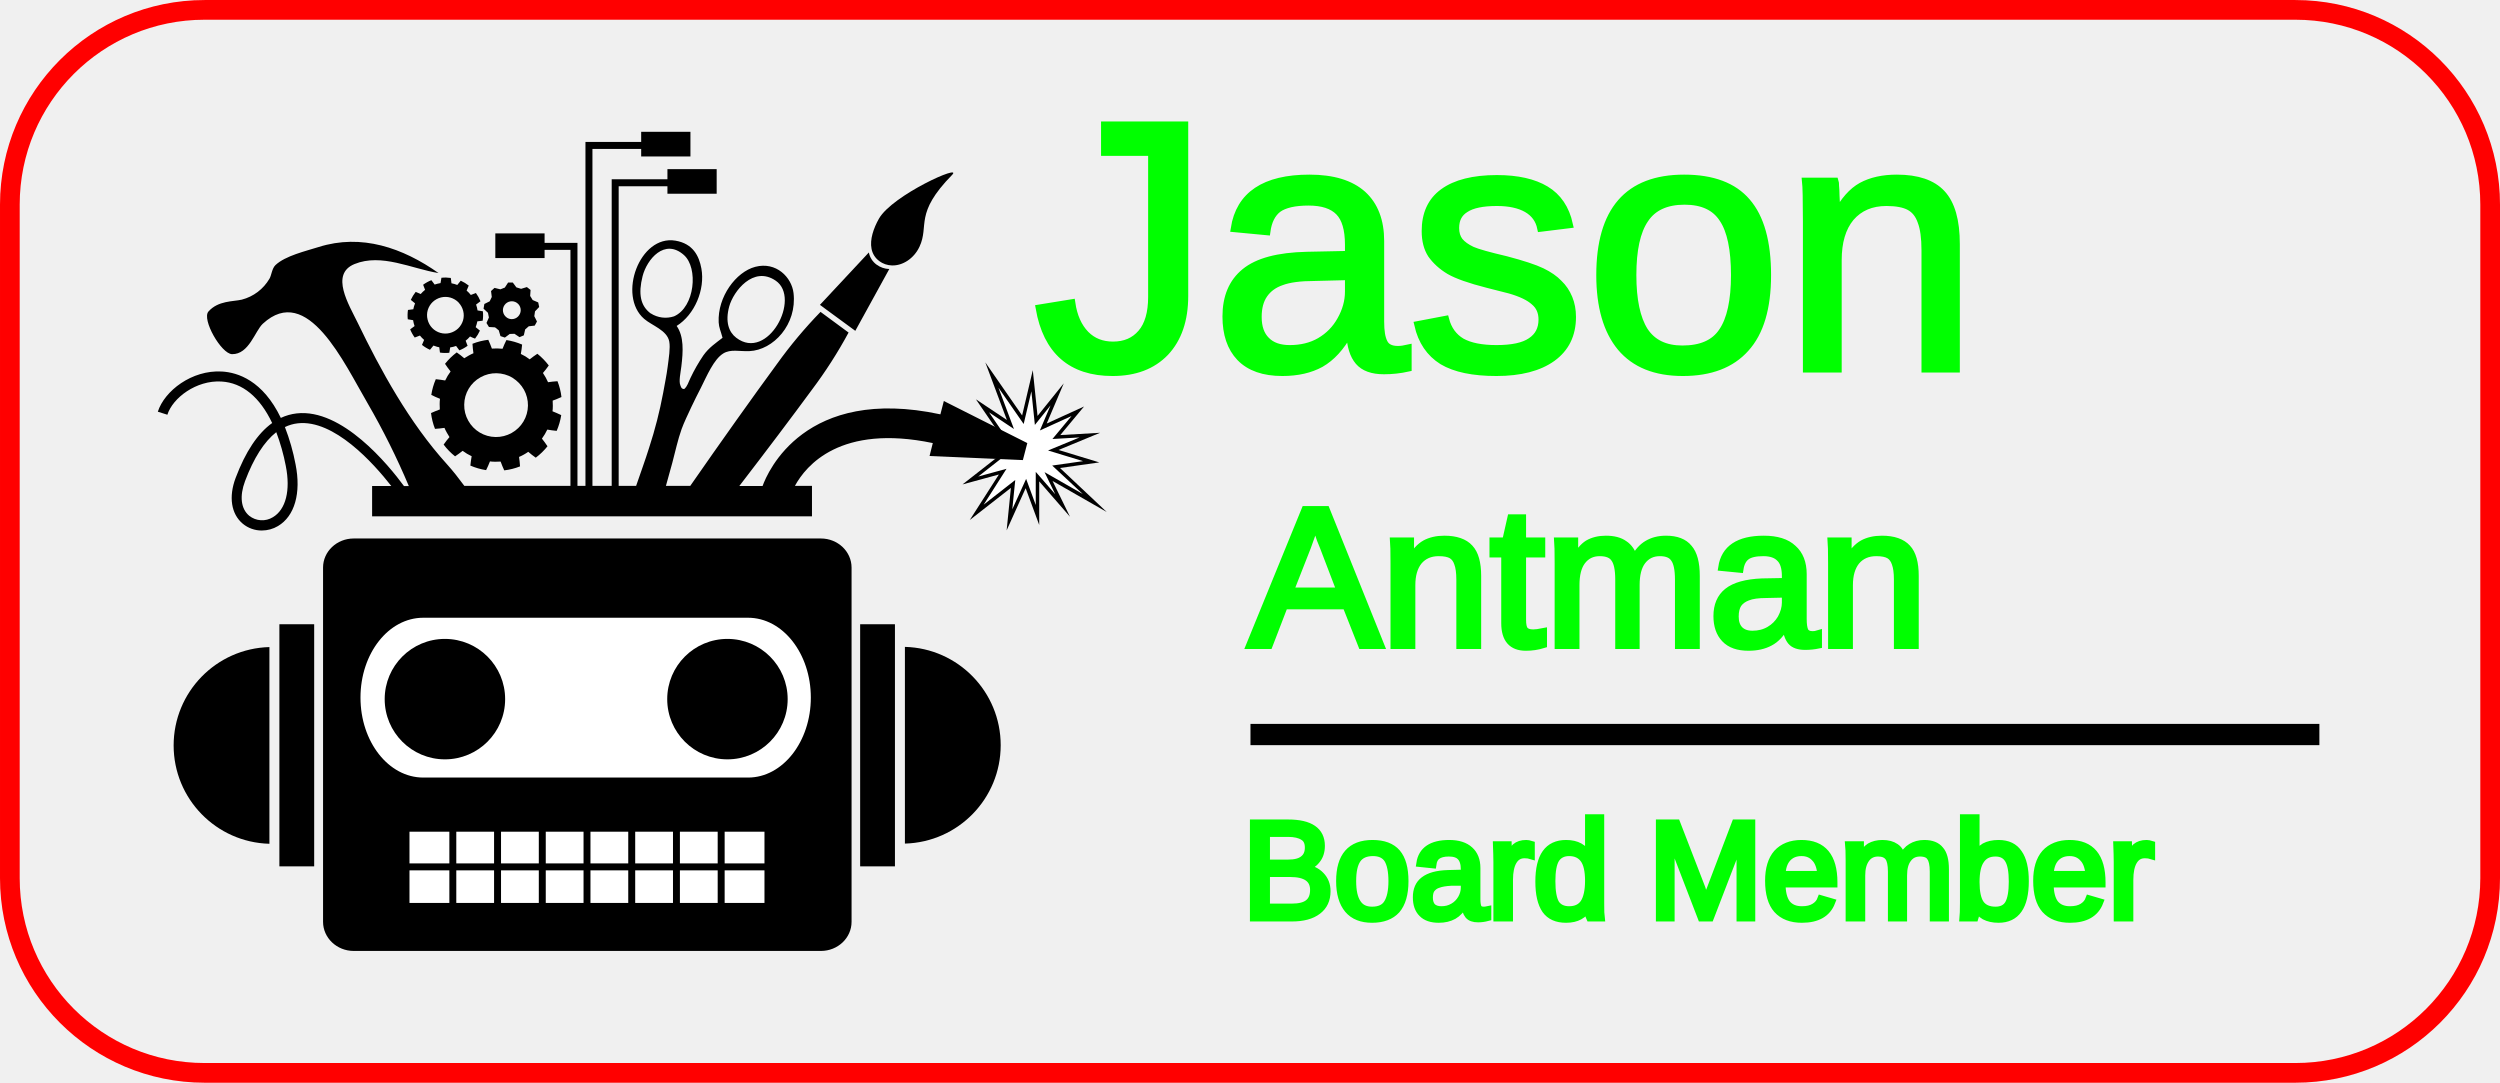
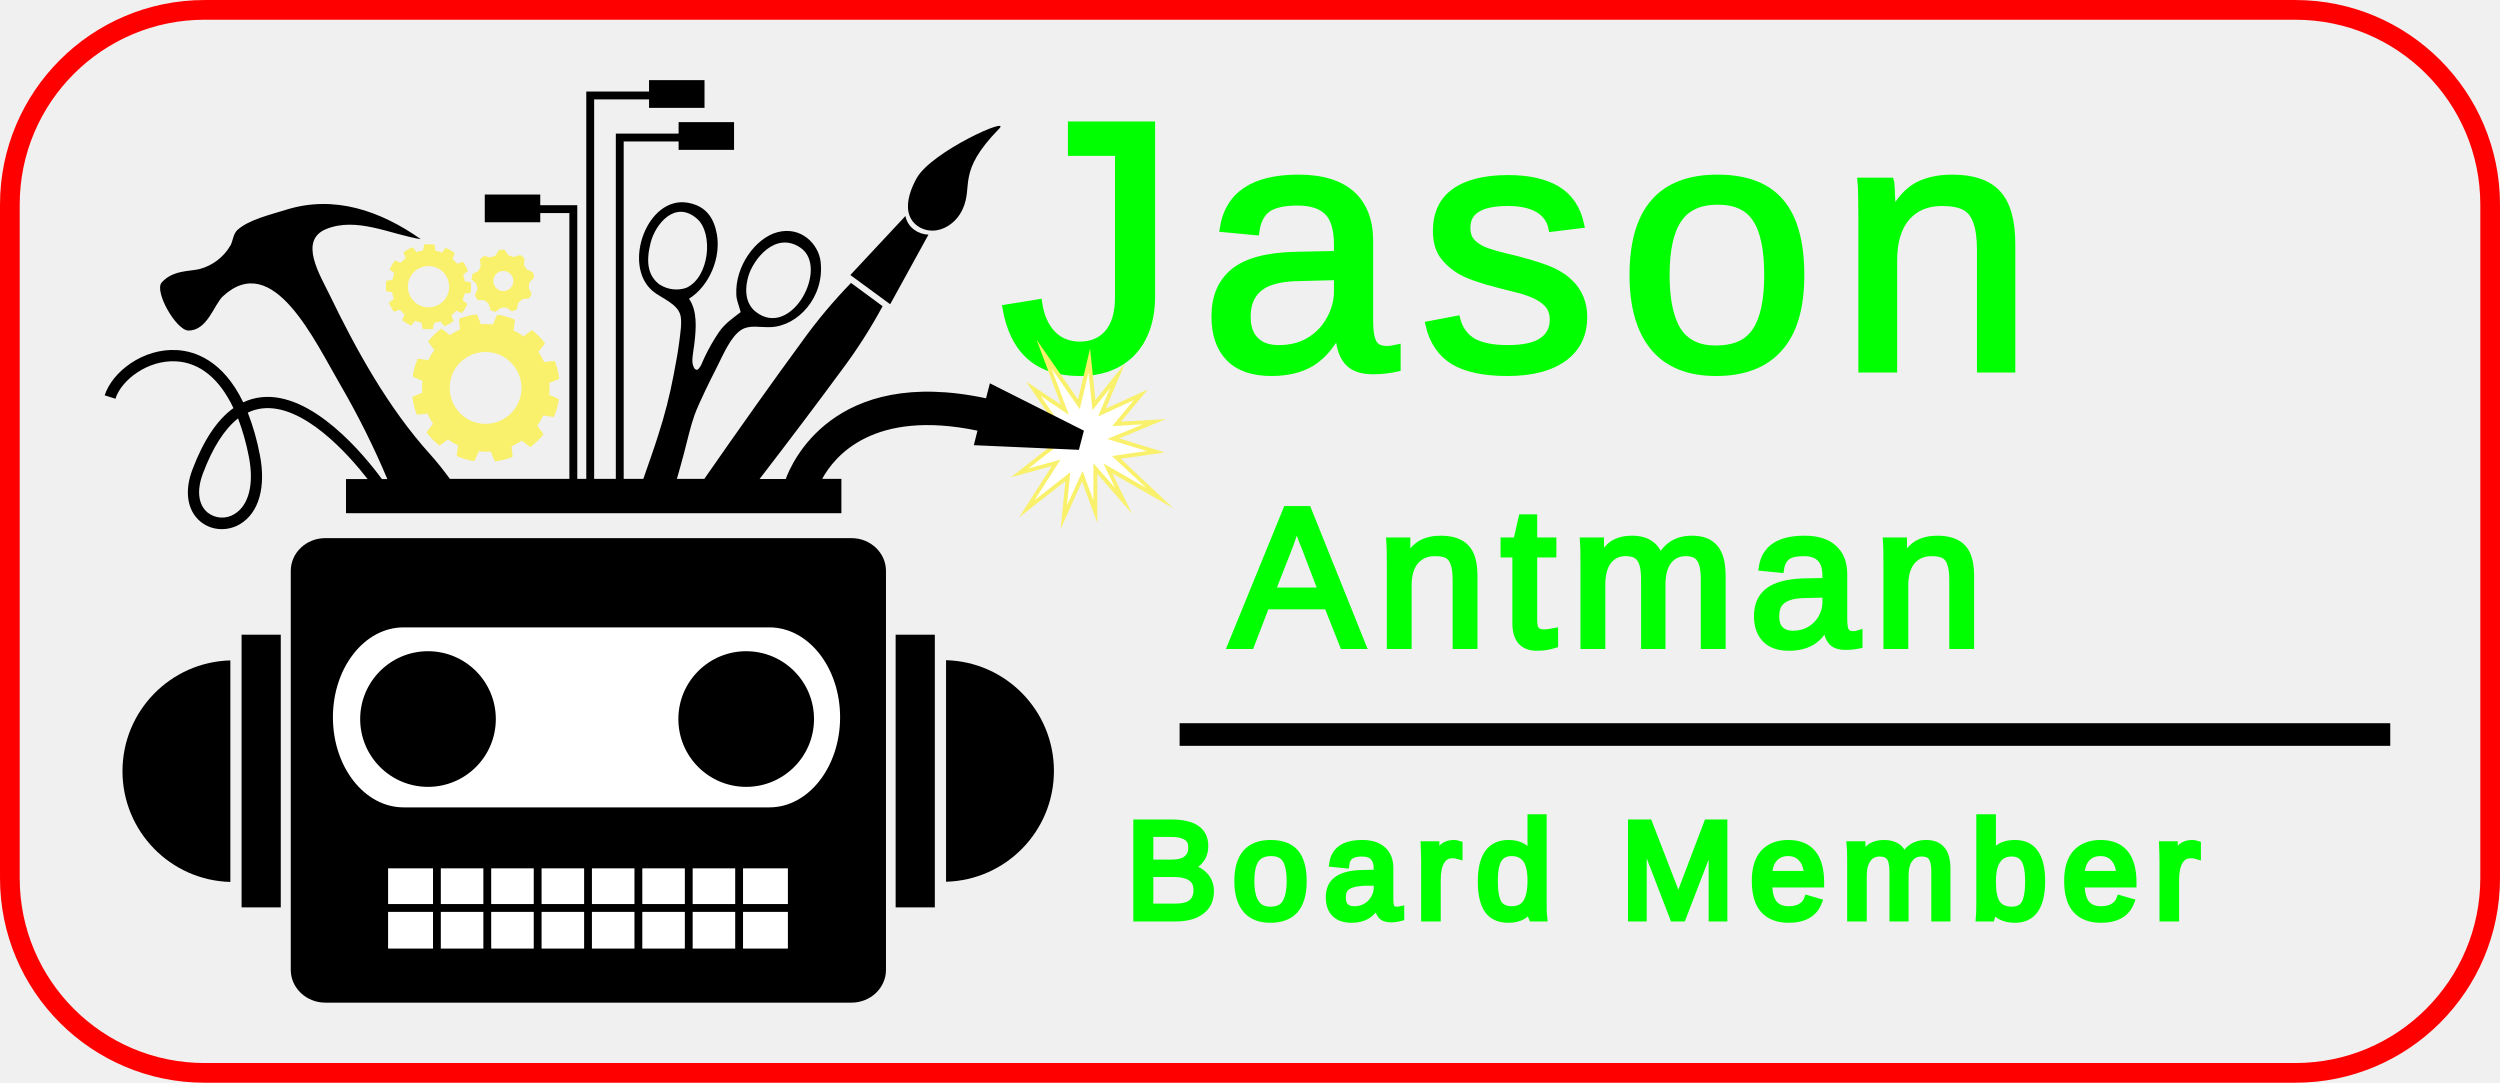
<svg xmlns="http://www.w3.org/2000/svg" width="3.528in" height="1.528in" viewBox="0 0 89.606 38.806" version="1.1" id="svg1" xml:space="preserve">
  <defs id="defs1">
    <style id="style1562">.cls-1{fill:#0087a9;}.cls-2{fill:#fff;}.cls-3,.cls-4{fill:#b8d659;}.cls-3{fill-rule:evenodd;}</style>
    <style id="style1562-3">.cls-1{fill:#000;}.cls-2{fill:#fff;}.cls-3,.cls-4{fill:#000;}.cls-3{fill-rule:evenodd;}</style>
+     <style id="style1562-6">.cls-1{fill:#000;}.cls-2{fill:#fff;}.cls-3,.cls-4{fill:#000;}.cls-3{fill-rule:evenodd;}</style>
  </defs>
  <g id="layer1" transform="translate(-24.87586,-24.51234)">
    <rect style="display:none;opacity:0.999;fill:none;fill-rule:evenodd;stroke:#0000ff;stroke-width:0.706;stroke-linecap:round;stroke-linejoin:round;stroke-dasharray:none;stroke-opacity:1" id="rect2" width="50.377" height="38.1" x="63.664" y="24.803" ry="0" />
    <rect style="opacity:0.999;fill:none;fill-rule:evenodd;stroke:#ff0000;stroke-width:0.706;stroke-linecap:round;stroke-linejoin:round;stroke-dasharray:none;stroke-opacity:1" id="rect1" width="88.9" height="38.1" x="25.229" y="24.865" ry="6.98" />
-     <text xml:space="preserve" style="font-size:10.583px;line-height:0;font-family:'Liberation Sans';-inkscape-font-specification:'Liberation Sans';text-align:center;text-decoration:none;text-decoration-line:none;text-decoration-color:#000000;letter-spacing:0px;word-spacing:0px;text-anchor:middle;fill:#00ff00;stroke:#00ff00;stroke-width:0.265px;stroke-linecap:butt;stroke-linejoin:miter;stroke-opacity:1;stop-color:#000000;fill-opacity:1" x="89.165" y="37.731" id="text1">
-       <tspan id="tspan1" style="font-size:12.7px;line-height:125%;text-align:center;text-anchor:middle;stroke-width:0.265px;fill:#00ff00;fill-opacity:1;stroke:#00ff00;stroke-opacity:1" x="89.165" y="37.731">Jason</tspan>
-       <tspan style="font-size:7.056px;line-height:100%;text-align:center;text-anchor:middle;stroke-width:0.265px;fill:#00ff00;fill-opacity:1;stroke:#00ff00;stroke-opacity:1" x="89.165" y="47.64" id="tspan2">Antman</tspan>
+     <text xml:space="preserve" style="font-size:10.583px;line-height:0;font-family:'Liberation Sans';-inkscape-font-specification:'Liberation Sans';text-align:center;text-decoration:none;text-decoration-line:none;text-decoration-color:#000000;letter-spacing:0px;word-spacing:0px;text-anchor:middle;fill:#00ff00;fill-opacity:1;stroke:#00ff00;stroke-width:0.265px;stroke-linecap:butt;stroke-linejoin:miter;stroke-opacity:1;stop-color:#000000" x="89.562" y="37.731" id="text1">
+       <tspan id="tspan1" style="font-size:12.7px;line-height:125%;text-align:center;letter-spacing:0.794px;text-anchor:middle;fill:#00ff00;fill-opacity:1;stroke:#00ff00;stroke-width:0.265px;stroke-opacity:1" x="89.562" y="37.731">Jason</tspan>
+       <tspan style="font-size:7.056px;line-height:100%;text-align:center;letter-spacing:0.529px;text-anchor:middle;fill:#00ff00;fill-opacity:1;stroke:#00ff00;stroke-width:0.265px;stroke-opacity:1" x="89.827" y="47.64" id="tspan2">Antman</tspan>
    </text>
-     <text xml:space="preserve" style="font-size:4.939px;line-height:0;font-family:'Liberation Sans';-inkscape-font-specification:'Liberation Sans';text-align:center;text-decoration:none;text-decoration-line:none;text-decoration-color:#000000;letter-spacing:0px;word-spacing:0px;text-anchor:middle;fill:#00ff00;stroke:#00ff00;stroke-width:0.265px;stroke-linecap:butt;stroke-linejoin:miter;stroke-opacity:1;stop-color:#000000;fill-opacity:1" x="89.165" y="57.406" id="text1-8">
-       <tspan style="font-size:4.939px;line-height:100%;text-align:center;text-anchor:middle;stroke-width:0.265px;fill:#00ff00;fill-opacity:1;stroke:#00ff00;stroke-opacity:1" x="89.165" y="57.406" id="tspan2-2">Board Member</tspan>
+     <text xml:space="preserve" style="font-size:4.939px;line-height:0;font-family:'Liberation Sans';-inkscape-font-specification:'Liberation Sans';text-align:center;text-decoration:none;text-decoration-line:none;text-decoration-color:#000000;letter-spacing:0.529px;word-spacing:0px;text-anchor:middle;fill:#00ff00;fill-opacity:1;stroke:#00ff00;stroke-width:0.265px;stroke-linecap:butt;stroke-linejoin:miter;stroke-opacity:1;stop-color:#000000" x="88.691" y="57.406" id="text1-8">
+       <tspan style="font-size:4.939px;line-height:100%;text-align:center;letter-spacing:0.529px;text-anchor:middle;fill:#00ff00;fill-opacity:1;stroke:#00ff00;stroke-width:0.265px;stroke-opacity:1" x="88.955" y="57.406" id="tspan2-2">Board Member</tspan>
    </text>
-     <path style="fill:none;fill-rule:evenodd;stroke:#000000;stroke-width:0.762;stroke-linecap:butt;stroke-linejoin:miter;stroke-opacity:1;stroke-dasharray:none" d="M 69.696,50.838 H 108.008" id="path3" />
-     <g id="g1" transform="matrix(0.0955515,0,0,0.0955515,30.53266,29.23506)">
+     <path style="fill:none;fill-rule:evenodd;stroke:#000000;stroke-width:0.811;stroke-linecap:butt;stroke-linejoin:miter;stroke-dasharray:none;stroke-opacity:1" d="M 67.156,50.838 H 110.548" id="path3" />
+     <g id="g1" transform="matrix(0.1076114,0,0,0.1076114,28.62766,27.38224)">
      <rect class="cls-1" x="45.6" y="184.72" width="13.05" height="90.82" id="rect1592" style="fill:#000000;fill-opacity:1" />
      <path class="cls-1" d="M 248.73,152.55 H 73.49 c -6.36,0 -11.51,4.89 -11.51,10.91 v 132.89 c 0,6 5.15,10.92 11.51,10.92 h 175.24 c 6.35,0 11.5,-4.89 11.5,-10.92 V 163.46 c 0,-6 -5.15,-10.91 -11.5,-10.91" id="path1594" style="fill:#000000;fill-opacity:1" />
      <path class="cls-2" d="m 244.95,212.23 c 0,16.54 -10.54,30 -23.54,30 H 99.56 c -13,0 -23.54,-13.42 -23.54,-30 0,-16.58 10.54,-29.95 23.54,-29.95 h 121.85 c 13,0 23.54,13.41 23.54,29.95" id="path1596" />
      <path class="cls-3" d="m 130.28,212.81 a 22.59,22.59 0 1 1 -22.58,-22.59 22.59,22.59 0 0 1 22.58,22.59" id="path1598" style="fill:#000000;fill-opacity:1" />
      <path class="cls-3" d="m 236.26,212.81 a 22.59,22.59 0 1 1 -22.58,-22.59 22.59,22.59 0 0 1 22.58,22.59" id="path1600" style="fill:#000000;fill-opacity:1" />
      <rect class="cls-2" x="128.74" y="277.04" width="14.17" height="12.22" id="rect1602" />
      <rect class="cls-2" x="111.96" y="262.54" width="14.17" height="11.89" id="rect1604" />
      <rect class="cls-2" x="111.96" y="277.04" width="14.17" height="12.22" id="rect1606" />
      <rect class="cls-2" x="128.74" y="262.54" width="14.17" height="11.89" id="rect1608" />
      <rect class="cls-2" x="179.07" y="262.54" width="14.17" height="11.89" id="rect1610" />
      <rect class="cls-2" x="212.62" y="262.54" width="14.94" height="11.89" id="rect1612" />
      <rect class="cls-2" x="162.29" y="262.54" width="14.17" height="11.89" id="rect1614" />
      <rect class="cls-2" x="145.52" y="262.54" width="14.17" height="11.89" id="rect1616" />
      <rect class="cls-2" x="179.07" y="277.04" width="14.17" height="12.22" id="rect1618" />
      <rect class="cls-2" x="94.4" y="277.04" width="14.96" height="12.22" id="rect1620" />
      <rect class="cls-2" x="212.62" y="277.04" width="14.94" height="12.22" id="rect1622" />
      <rect class="cls-2" x="94.4" y="262.54" width="14.96" height="11.89" id="rect1624" />
      <rect class="cls-2" x="145.52" y="277.04" width="14.17" height="12.22" id="rect1626" />
      <rect class="cls-2" x="195.84" y="262.54" width="14.17" height="11.89" id="rect1628" />
      <rect class="cls-2" x="162.29" y="277.04" width="14.17" height="12.22" id="rect1630" />
      <rect class="cls-2" x="195.84" y="277.04" width="14.17" height="12.22" id="rect1632" />
      <path class="cls-4" d="m 5.93,230.18 a 36.91,36.91 0 0 0 35.93,36.89 v -73.79 a 36.92,36.92 0 0 0 -35.93,36.9" id="path1634" style="fill:#000000;fill-opacity:1" />
      <rect class="cls-1" x="263.45" y="184.72" width="13.05" height="90.82" id="rect1636" style="fill:#000000;fill-opacity:1" />
      <path class="cls-4" d="M 316.17,230.1 A 36.9,36.9 0 0 0 280.24,193.21 V 267 a 36.92,36.92 0 0 0 35.93,-36.9" id="path1638" style="fill:#000000;fill-opacity:1" />
-       <path class="cls-4" d="m 111.49,121.73 a 24.09,24.09 0 0 1 -4.28,-4.4 c 0.67,-1 1.43,-1.92 2.19,-2.82 a 19.49,19.49 0 0 1 -1,-1.68 17.14,17.14 0 0 1 -0.88,-1.77 c -1.16,0.17 -2.35,0.29 -3.55,0.37 a 23.78,23.78 0 0 1 -1.49,-5.93 q 1.65,-0.75 3.3,-1.35 a 18.71,18.71 0 0 1 -0.06,-2 16.28,16.28 0 0 1 0.12,-2 c -1.1,-0.44 -2.21,-0.92 -3.26,-1.45 a 24.15,24.15 0 0 1 1.69,-5.9 c 1.19,0.12 2.34,0.27 3.52,0.48 l 0.93,-1.74 1.1,-1.64 c -0.76,-0.94 -1.43,-1.88 -2.09,-2.87 a 24,24 0 0 1 4.39,-4.28 c 1,0.67 1.92,1.42 2.83,2.19 a 17.91,17.91 0 0 1 1.67,-1 16.19,16.19 0 0 1 1.77,-0.88 c -0.17,-1.16 -0.29,-2.35 -0.36,-3.55 a 23.78,23.78 0 0 1 5.93,-1.49 c 0.5,1.09 0.95,2.2 1.35,3.3 a 18.44,18.44 0 0 1 2,-0.06 18.78,18.78 0 0 1 2,0.12 c 0.43,-1.1 0.92,-2.21 1.45,-3.26 a 24.2,24.2 0 0 1 5.89,1.69 c -0.11,1.19 -0.26,2.34 -0.48,3.52 l 1.74,0.93 1.58,1.09 c 0.94,-0.75 1.88,-1.43 2.88,-2.09 a 24.71,24.71 0 0 1 4.28,4.39 c -0.68,1 -1.43,1.92 -2.19,2.82 a 21.95,21.95 0 0 1 1.92,3.46 c 1.16,-0.18 2.34,-0.3 3.54,-0.37 a 23.78,23.78 0 0 1 1.49,5.93 q -1.64,0.75 -3.3,1.35 a 18.44,18.44 0 0 1 0.06,2 16.44,16.44 0 0 1 -0.12,2 c 1.1,0.43 2.22,0.92 3.27,1.44 a 24.62,24.62 0 0 1 -1.7,5.9 c -1.19,-0.11 -2.34,-0.26 -3.52,-0.48 l -0.93,1.74 -1.09,1.65 c 0.75,0.93 1.42,1.87 2.09,2.87 a 24.43,24.43 0 0 1 -4.4,4.28 c -1,-0.68 -1.92,-1.43 -2.82,-2.2 a 17.4,17.4 0 0 1 -1.68,1.05 17.06,17.06 0 0 1 -1.77,0.87 c 0.17,1.17 0.29,2.35 0.37,3.55 a 23.78,23.78 0 0 1 -5.93,1.49 q -0.75,-1.63 -1.35,-3.3 a 18.63,18.63 0 0 1 -2,0.06 16.28,16.28 0 0 1 -2,-0.12 c -0.43,1.1 -0.92,2.22 -1.45,3.27 a 24.62,24.62 0 0 1 -5.9,-1.7 c 0.12,-1.19 0.27,-2.34 0.48,-3.52 l -1.74,-0.92 -1.64,-1.1 c -0.94,0.75 -1.87,1.42 -2.87,2.09 m 21.58,-29.51 a 12.25,12.25 0 0 0 -6,-1.69 11.83,11.83 0 0 0 -6,1.52 11.85,11.85 0 0 0 -6.12,10.27 11.74,11.74 0 0 0 1.51,6 11.9,11.9 0 0 0 10.26,6.14 11.94,11.94 0 0 0 6,-1.51 11.9,11.9 0 0 0 6.14,-10.26 12,12 0 0 0 -1.51,-6 12.23,12.23 0 0 0 -4.3,-4.45" id="path1640" style="fill:#000000;fill-opacity:1" />
-       <path class="cls-4" d="M 96.38,77.19 A 14,14 0 0 1 94.66,74.1 c 0.52,-0.43 1.09,-0.84 1.65,-1.23 a 10.51,10.51 0 0 1 -0.33,-1.09 c -0.07,-0.37 -0.18,-0.74 -0.22,-1.12 -0.67,-0.08 -1.34,-0.19 -2,-0.33 a 13.75,13.75 0 0 1 0.07,-3.51 c 0.68,-0.11 1.36,-0.2 2,-0.25 a 10.56,10.56 0 0 1 0.27,-1.11 9.6,9.6 0 0 1 0.39,-1.11 C 95.95,63.94 95.4,63.5 94.9,63.05 a 14.06,14.06 0 0 1 1.83,-3 c 0.65,0.25 1.26,0.5 1.88,0.8 l 0.78,-0.83 0.86,-0.74 c -0.28,-0.63 -0.51,-1.26 -0.73,-1.91 a 13.91,13.91 0 0 1 3.09,-1.71 c 0.43,0.52 0.85,1.08 1.23,1.64 a 10.45,10.45 0 0 1 1.09,-0.32 10.59,10.59 0 0 1 1.12,-0.23 c 0.08,-0.67 0.19,-1.34 0.33,-2 a 13.83,13.83 0 0 1 3.52,0.07 c 0.11,0.68 0.19,1.36 0.25,2 a 8.76,8.76 0 0 1 1.1,0.26 8.6,8.6 0 0 1 1.08,0.37 19.75,19.75 0 0 1 1.3,-1.6 14.67,14.67 0 0 1 3,1.83 c -0.24,0.65 -0.5,1.26 -0.8,1.88 l 0.83,0.78 0.75,0.86 c 0.63,-0.28 1.25,-0.51 1.91,-0.73 a 14.32,14.32 0 0 1 1.71,3.09 c -0.52,0.43 -1.09,0.85 -1.65,1.24 a 8.07,8.07 0 0 1 0.33,1.09 10.37,10.37 0 0 1 0.22,1.11 c 0.67,0.08 1.34,0.19 2,0.33 a 13.39,13.39 0 0 1 -0.07,3.52 c -0.68,0.11 -1.36,0.19 -2,0.25 a 9.81,9.81 0 0 1 -0.27,1.1 10.52,10.52 0 0 1 -0.36,1.08 c 0.54,0.41 1.09,0.85 1.59,1.3 a 14,14 0 0 1 -1.83,3 18.29,18.29 0 0 1 -1.88,-0.8 l -0.78,0.83 -0.86,0.75 c 0.28,0.63 0.51,1.25 0.73,1.91 a 13.91,13.91 0 0 1 -3.09,1.71 c -0.43,-0.52 -0.85,-1.09 -1.23,-1.65 a 8.53,8.53 0 0 1 -1.09,0.33 10.55,10.55 0 0 1 -1.12,0.22 c -0.08,0.67 -0.19,1.35 -0.33,2 a 13.3,13.3 0 0 1 -3.51,-0.07 c -0.12,-0.68 -0.2,-1.36 -0.26,-2 -0.37,0 -0.73,-0.18 -1.1,-0.26 a 10.58,10.58 0 0 1 -1.08,-0.37 19.6,19.6 0 0 1 -1.3,1.59 13.84,13.84 0 0 1 -3,-1.83 c 0.24,-0.64 0.5,-1.26 0.8,-1.88 l -0.83,-0.78 -0.74,-0.85 c -0.64,0.27 -1.26,0.5 -1.91,0.72 m 16.43,-13.11 a 7.06,7.06 0 0 0 -3.05,-1.84 6.87,6.87 0 0 0 -3.57,-0.07 7,7 0 0 0 -3.13,1.72 6.93,6.93 0 0 0 -1.83,3 6.76,6.76 0 0 0 -0.07,3.57 6.83,6.83 0 0 0 4.77,5 6.82,6.82 0 0 0 3.56,0.06 7.09,7.09 0 0 0 3.13,-1.71 7,7 0 0 0 1.83,-3 6.76,6.76 0 0 0 0.07,-3.57 7,7 0 0 0 -1.71,-3.12" id="path1642" style="fill:#000000;fill-opacity:1" />
-       <polygon class="cls-2" points="342.49,145.56 343.85,132.08 330.23,142.72 339.95,127.46 327.83,130.77 339.52,121.62 324.58,118.35 337.46,117.98 326.88,111.18 339.41,113.13 332.37,102.79 342.83,109.77 335.88,91.23 347.51,108 350.97,93.38 352.52,108.28 360.38,98.47 355.19,110.72 368.15,104.81 360.12,114.48 372.67,113.76 358.94,119.44 373.15,123.78 359.99,125.65 374.44,139.26 357.11,129.33 362.4,140.18 352.98,129.35 353.03,143.74 348.67,131.95 " id="polygon1644" transform="translate(-23.03)" />
-       <path class="cls-4" d="m 318.4,149.5 1.6,-15.94 -15.43,12.06 10.92,-17.07 -13.64,3.72 13.16,-10.3 -18.82,-4.12 16.12,-0.47 -11.41,-7.33 14.11,2.19 -8.13,-11.89 11.61,7.74 -8.09,-21.59 13.81,19.9 4,-17 1.78,17.18 9.84,-12.23 -6.4,15.08 14,-6.39 -8.91,10.72 14.93,-0.86 -15.58,6.45 15.29,4.66 -14.74,2.1 17.52,16.5 -20.32,-11.63 6.55,13.42 -11.55,-13.27 v 16.35 l -5.09,-13.79 z m 3.23,-18.89 -1.11,11 5.19,-11.42 3.61,9.8 v -12.43 l 7.3,8.38 -4,-8.27 14.35,8.21 -11.48,-10.69 11.57,-1.65 -13.13,-4 11.82,-4.89 -10.17,0.58 7.16,-8.61 -11.87,5.41 4,-9.41 -5.88,7.33 -1.31,-12.6 -2.89,12.26 -9.46,-13.63 5.81,15.5 -9.34,-6.24 6,8.79 -10.96,-1.68 9.74,6.26 -9.63,0.28 11,2.42 -10.21,8 10.61,-2.9 -8.57,13.46 z" id="path1646" style="fill:#000000;fill-opacity:1" />
-       <path class="cls-4" d="m 141.49,67.35 1.56,-1.64 -0.36,-1.71 -2.08,-0.89 -0.94,-1.53 0.15,-2.25 -1.38,-1.09 -2.17,0.66 -1.78,-0.55 -1.34,-1.82 h -1.75 l -1.23,1.9 -1.67,0.66 -2.2,-0.54 -1.31,1.17 0.28,2.24 -0.78,1.62 -2,1 -0.31,1.77 1.65,1.54 0.36,1.76 -0.91,2.07 0.93,1.5 2.28,0.13 1.4,1.12 0.64,2.17 1.66,0.55 1.81,-1.36 1.79,-0.06 1.89,1.26 1.61,-0.68 0.5,-2.21 1.35,-1.19 2.24,-0.25 0.84,-1.54 -1,-2 z m -10.61,2.3 a 3.34,3.34 0 1 1 4.65,-0.84 3.33,3.33 0 0 1 -4.69,0.84 z" id="path1648" style="fill:#000000;fill-opacity:1" />
-       <path class="cls-4" d="m 294.84,100.98 -1.29,5 c -50.9,-10.88 -64.81,21.65 -66.7,26.88 h -8.72 c 10.17,-13.22 19.69,-25.85 27.26,-36.15 A 170.4,170.4 0 0 0 259.11,75.3 l -10.52,-7.75 a 171.41,171.41 0 0 0 -16.31,19.49 c -9.2,12.54 -20.8,28.85 -32.56,45.78 h -9.13 c 0.83,-2.89 1.64,-5.79 2.4,-8.67 1.12,-4.21 2.09,-8.74 3.48,-12.62 0.85,-2.38 2.42,-5.63 3.66,-8.3 1.16,-2.51 2.29,-4.63 3.59,-7.23 2.29,-4.58 4.84,-10.66 8.36,-12.84 2.8,-1.74 6.1,-0.73 9.81,-0.89 9,-0.38 17.94,-10 16.57,-21.79 -0.69,-5.88 -6.5,-11.9 -14.36,-9.83 -7.23,1.9 -14.17,11.26 -13.72,20.82 0.1,2 0.79,3.27 1.45,5.8 -2.43,1.9 -5.1,3.64 -7.18,6.59 a 62.42,62.42 0 0 0 -4.82,8.42 c -0.89,1.82 -1.13,3.12 -2.38,4.21 -1.14,0 -1.23,-0.94 -1.43,-1.38 -0.67,-1.48 0.07,-4.72 0.36,-7.09 0.69,-5.67 1,-11.25 -1.76,-15.2 6.79,-4.25 10.7,-13.66 9.28,-21.51 -0.86,-4.71 -3.11,-9.36 -9.74,-10.48 -13.41,-2.26 -21.82,20.62 -11.73,29.34 2.92,2.53 8.64,4.25 9.42,8.53 0.44,2.41 -0.18,6.08 -0.59,9.34 -0.41,3.26 -1.17,6.85 -1.71,9.93 a 163.06,163.06 0 0 1 -5.23,20.45 c -1.52,4.87 -3.3,9.67 -4.91,14.4 h -6.54 V 20.43 h 18.29 v 2.81 h 18.47 V 14 h -18.47 v 3.81 h -20.91 v 115 h -7.22 V 6.43 h 18.28 v 2.81 h 18.48 V 0 h -18.48 v 3.81 h -20.9 v 129 h -3 V 41.66 H 145.08 V 38.1 H 126.6 v 9.25 h 18.48 v -3.07 h 9.7 v 88.54 h -39.8 c -2.12,-2.88 -4.29,-5.65 -6.52,-8.12 -14.23,-15.71 -24.91,-35.34 -33.5,-53.09 -3.28,-6.77 -10.44,-18.2 -1.19,-22 10.16,-4.15 21.44,1.76 31.54,3.38 -13.4,-9.45 -28.9,-14.87 -45,-9.77 -4.79,1.52 -12.48,3.28 -16.17,6.77 -1.37,1.3 -1.49,3.86 -2.26,5.11 a 16.91,16.91 0 0 1 -10.39,7.86 c -3.28,0.77 -8.84,0.32 -12.5,4.45 -2.59,2.92 4.8,15.9 8.87,16 6.36,0.08 8.58,-8.69 11.53,-11.42 16.77,-15.46 30.48,14.79 39.33,29.89 a 274.32,274.32 0 0 1 15.43,31 h -1.82 c -5.88,-8 -23.22,-29.17 -40.25,-27.25 a 19,19 0 0 0 -5.94,1.69 C 39.38,93.26 29.95,90.26 24.05,89.92 12.74,89.26 2.5,97.2 0,104.99 l 3.58,1.14 c 2,-6.32 10.83,-13 20.25,-12.46 7.94,0.45 14.46,5.86 19.06,15.57 -5.42,3.88 -10,10.76 -13.7,20.58 -2.68,7.11 -1.68,13.53 2.65,17.17 a 11.09,11.09 0 0 0 7.17,2.57 11.89,11.89 0 0 0 6.06,-1.67 c 6.28,-3.72 8.74,-12.37 6.6,-23.14 a 79.67,79.67 0 0 0 -4,-14 15,15 0 0 1 4.82,-1.4 c 13.59,-1.54 28.38,14.93 35.09,23.52 h -7.2 v 11.38 h 165 v -11.43 h -6.4 c 4.14,-7.63 17.08,-23.29 51.72,-16.06 l -1.21,4.84 35,1.54 1.66,-6.38 z M 214.34,65.5 c 1.57,-5.7 9.06,-15.38 17.43,-9.66 9.65,6.58 -3,30.48 -14.82,21.4 -2.78,-2.13 -4.18,-6 -2.61,-11.74 m -29.43,2.66 c -3.91,-2.88 -4.74,-7.39 -3.07,-14 1.61,-6.32 8.25,-14.35 15.5,-7.94 5.46,4.82 4.13,19.56 -3.7,23 a 10.21,10.21 0 0 1 -8.73,-1.1 m -136.9,57.26 c 1.82,9.14 0,16.31 -4.83,19.18 a 7.73,7.73 0 0 1 -8.91,-0.54 c -3.11,-2.61 -3.67,-7.34 -1.55,-13 q 4.9,-13 11.71,-18.35 a 77.24,77.24 0 0 1 3.58,12.69" id="path1650" style="fill:#000000;fill-opacity:1" />
+       <path class="cls-4" d="m 111.49,121.73 a 24.09,24.09 0 0 1 -4.28,-4.4 c 0.67,-1 1.43,-1.92 2.19,-2.82 a 19.49,19.49 0 0 1 -1,-1.68 17.14,17.14 0 0 1 -0.88,-1.77 c -1.16,0.17 -2.35,0.29 -3.55,0.37 a 23.78,23.78 0 0 1 -1.49,-5.93 q 1.65,-0.75 3.3,-1.35 a 18.71,18.71 0 0 1 -0.06,-2 16.28,16.28 0 0 1 0.12,-2 c -1.1,-0.44 -2.21,-0.92 -3.26,-1.45 a 24.15,24.15 0 0 1 1.69,-5.9 c 1.19,0.12 2.34,0.27 3.52,0.48 l 0.93,-1.74 1.1,-1.64 c -0.76,-0.94 -1.43,-1.88 -2.09,-2.87 a 24,24 0 0 1 4.39,-4.28 c 1,0.67 1.92,1.42 2.83,2.19 a 17.91,17.91 0 0 1 1.67,-1 16.19,16.19 0 0 1 1.77,-0.88 c -0.17,-1.16 -0.29,-2.35 -0.36,-3.55 a 23.78,23.78 0 0 1 5.93,-1.49 c 0.5,1.09 0.95,2.2 1.35,3.3 a 18.44,18.44 0 0 1 2,-0.06 18.78,18.78 0 0 1 2,0.12 c 0.43,-1.1 0.92,-2.21 1.45,-3.26 a 24.2,24.2 0 0 1 5.89,1.69 c -0.11,1.19 -0.26,2.34 -0.48,3.52 l 1.74,0.93 1.58,1.09 c 0.94,-0.75 1.88,-1.43 2.88,-2.09 a 24.71,24.71 0 0 1 4.28,4.39 c -0.68,1 -1.43,1.92 -2.19,2.82 a 21.95,21.95 0 0 1 1.92,3.46 c 1.16,-0.18 2.34,-0.3 3.54,-0.37 a 23.78,23.78 0 0 1 1.49,5.93 q -1.64,0.75 -3.3,1.35 a 18.44,18.44 0 0 1 0.06,2 16.44,16.44 0 0 1 -0.12,2 c 1.1,0.43 2.22,0.92 3.27,1.44 a 24.62,24.62 0 0 1 -1.7,5.9 c -1.19,-0.11 -2.34,-0.26 -3.52,-0.48 l -0.93,1.74 -1.09,1.65 c 0.75,0.93 1.42,1.87 2.09,2.87 a 24.43,24.43 0 0 1 -4.4,4.28 c -1,-0.68 -1.92,-1.43 -2.82,-2.2 a 17.4,17.4 0 0 1 -1.68,1.05 17.06,17.06 0 0 1 -1.77,0.87 c 0.17,1.17 0.29,2.35 0.37,3.55 a 23.78,23.78 0 0 1 -5.93,1.49 q -0.75,-1.63 -1.35,-3.3 a 18.63,18.63 0 0 1 -2,0.06 16.28,16.28 0 0 1 -2,-0.12 c -0.43,1.1 -0.92,2.22 -1.45,3.27 a 24.62,24.62 0 0 1 -5.9,-1.7 c 0.12,-1.19 0.27,-2.34 0.48,-3.52 l -1.74,-0.92 -1.64,-1.1 c -0.94,0.75 -1.87,1.42 -2.87,2.09 m 21.58,-29.51 a 12.25,12.25 0 0 0 -6,-1.69 11.83,11.83 0 0 0 -6,1.52 11.85,11.85 0 0 0 -6.12,10.27 11.74,11.74 0 0 0 1.51,6 11.9,11.9 0 0 0 10.26,6.14 11.94,11.94 0 0 0 6,-1.51 11.9,11.9 0 0 0 6.14,-10.26 12,12 0 0 0 -1.51,-6 12.23,12.23 0 0 0 -4.3,-4.45" id="path1640" style="fill:#f9f06b;fill-opacity:1" />
+       <path class="cls-4" d="M 96.38,77.19 A 14,14 0 0 1 94.66,74.1 c 0.52,-0.43 1.09,-0.84 1.65,-1.23 a 10.51,10.51 0 0 1 -0.33,-1.09 c -0.07,-0.37 -0.18,-0.74 -0.22,-1.12 -0.67,-0.08 -1.34,-0.19 -2,-0.33 a 13.75,13.75 0 0 1 0.07,-3.51 c 0.68,-0.11 1.36,-0.2 2,-0.25 a 10.56,10.56 0 0 1 0.27,-1.11 9.6,9.6 0 0 1 0.39,-1.11 C 95.95,63.94 95.4,63.5 94.9,63.05 a 14.06,14.06 0 0 1 1.83,-3 c 0.65,0.25 1.26,0.5 1.88,0.8 l 0.78,-0.83 0.86,-0.74 c -0.28,-0.63 -0.51,-1.26 -0.73,-1.91 a 13.91,13.91 0 0 1 3.09,-1.71 c 0.43,0.52 0.85,1.08 1.23,1.64 a 10.45,10.45 0 0 1 1.09,-0.32 10.59,10.59 0 0 1 1.12,-0.23 c 0.08,-0.67 0.19,-1.34 0.33,-2 a 13.83,13.83 0 0 1 3.52,0.07 c 0.11,0.68 0.19,1.36 0.25,2 a 8.76,8.76 0 0 1 1.1,0.26 8.6,8.6 0 0 1 1.08,0.37 19.75,19.75 0 0 1 1.3,-1.6 14.67,14.67 0 0 1 3,1.83 c -0.24,0.65 -0.5,1.26 -0.8,1.88 l 0.83,0.78 0.75,0.86 c 0.63,-0.28 1.25,-0.51 1.91,-0.73 a 14.32,14.32 0 0 1 1.71,3.09 c -0.52,0.43 -1.09,0.85 -1.65,1.24 a 8.07,8.07 0 0 1 0.33,1.09 10.37,10.37 0 0 1 0.22,1.11 c 0.67,0.08 1.34,0.19 2,0.33 a 13.39,13.39 0 0 1 -0.07,3.52 c -0.68,0.11 -1.36,0.19 -2,0.25 a 9.81,9.81 0 0 1 -0.27,1.1 10.52,10.52 0 0 1 -0.36,1.08 c 0.54,0.41 1.09,0.85 1.59,1.3 a 14,14 0 0 1 -1.83,3 18.29,18.29 0 0 1 -1.88,-0.8 l -0.78,0.83 -0.86,0.75 c 0.28,0.63 0.51,1.25 0.73,1.91 a 13.91,13.91 0 0 1 -3.09,1.71 c -0.43,-0.52 -0.85,-1.09 -1.23,-1.65 a 8.53,8.53 0 0 1 -1.09,0.33 10.55,10.55 0 0 1 -1.12,0.22 c -0.08,0.67 -0.19,1.35 -0.33,2 a 13.3,13.3 0 0 1 -3.51,-0.07 c -0.12,-0.68 -0.2,-1.36 -0.26,-2 -0.37,0 -0.73,-0.18 -1.1,-0.26 a 10.58,10.58 0 0 1 -1.08,-0.37 19.6,19.6 0 0 1 -1.3,1.59 13.84,13.84 0 0 1 -3,-1.83 c 0.24,-0.64 0.5,-1.26 0.8,-1.88 l -0.83,-0.78 -0.74,-0.85 c -0.64,0.27 -1.26,0.5 -1.91,0.72 m 16.43,-13.11 a 7.06,7.06 0 0 0 -3.05,-1.84 6.87,6.87 0 0 0 -3.57,-0.07 7,7 0 0 0 -3.13,1.72 6.93,6.93 0 0 0 -1.83,3 6.76,6.76 0 0 0 -0.07,3.57 6.83,6.83 0 0 0 4.77,5 6.82,6.82 0 0 0 3.56,0.06 7.09,7.09 0 0 0 3.13,-1.71 7,7 0 0 0 1.83,-3 6.76,6.76 0 0 0 0.07,-3.57 7,7 0 0 0 -1.71,-3.12" id="path1642" style="fill:#f9f06b;fill-opacity:1" />
+       <polygon class="cls-2" points="353.03,143.74 348.67,131.95 342.49,145.56 343.85,132.08 330.23,142.72 339.95,127.46 327.83,130.77 339.52,121.62 324.58,118.35 337.46,117.98 326.88,111.18 339.41,113.13 332.37,102.79 342.83,109.77 335.88,91.23 347.51,108 350.97,93.38 352.52,108.28 360.38,98.47 355.19,110.72 368.15,104.81 360.12,114.48 372.67,113.76 358.94,119.44 373.15,123.78 359.99,125.65 374.44,139.26 357.11,129.33 362.4,140.18 352.98,129.35 " id="polygon1644" transform="translate(-23.03)" />
+       <path class="cls-4" d="m 318.4,149.5 1.6,-15.94 -15.43,12.06 10.92,-17.07 -13.64,3.72 13.16,-10.3 -18.82,-4.12 16.12,-0.47 -11.41,-7.33 14.11,2.19 -8.13,-11.89 11.61,7.74 -8.09,-21.59 13.81,19.9 4,-17 1.78,17.18 9.84,-12.23 -6.4,15.08 14,-6.39 -8.91,10.72 14.93,-0.86 -15.58,6.45 15.29,4.66 -14.74,2.1 17.52,16.5 -20.32,-11.63 6.55,13.42 -11.55,-13.27 v 16.35 l -5.09,-13.79 z m 3.23,-18.89 -1.11,11 5.19,-11.42 3.61,9.8 v -12.43 l 7.3,8.38 -4,-8.27 14.35,8.21 -11.48,-10.69 11.57,-1.65 -13.13,-4 11.82,-4.89 -10.17,0.58 7.16,-8.61 -11.87,5.41 4,-9.41 -5.88,7.33 -1.31,-12.6 -2.89,12.26 -9.46,-13.63 5.81,15.5 -9.34,-6.24 6,8.79 -10.96,-1.68 9.74,6.26 -9.63,0.28 11,2.42 -10.21,8 10.61,-2.9 -8.57,13.46 z" id="path1646" style="display:inline;fill:#f9f06b;fill-opacity:1" />
+       <path class="cls-4" d="m 141.49,67.35 1.56,-1.64 -0.36,-1.71 -2.08,-0.89 -0.94,-1.53 0.15,-2.25 -1.38,-1.09 -2.17,0.66 -1.78,-0.55 -1.34,-1.82 h -1.75 l -1.23,1.9 -1.67,0.66 -2.2,-0.54 -1.31,1.17 0.28,2.24 -0.78,1.62 -2,1 -0.31,1.77 1.65,1.54 0.36,1.76 -0.91,2.07 0.93,1.5 2.28,0.13 1.4,1.12 0.64,2.17 1.66,0.55 1.81,-1.36 1.79,-0.06 1.89,1.26 1.61,-0.68 0.5,-2.21 1.35,-1.19 2.24,-0.25 0.84,-1.54 -1,-2 z m -10.61,2.3 a 3.34,3.34 0 1 1 4.65,-0.84 3.33,3.33 0 0 1 -4.69,0.84 z" id="path1648" style="fill:#f9f06b;fill-opacity:1" />
+       <path class="cls-4" d="m 294.84,100.98 -1.29,5 c -50.9,-10.88 -64.81,21.65 -66.7,26.88 h -8.72 c 10.17,-13.22 19.69,-25.85 27.26,-36.15 A 170.4,170.4 0 0 0 259.11,75.3 l -10.52,-7.75 a 171.41,171.41 0 0 0 -16.31,19.49 c -9.2,12.54 -20.8,28.85 -32.56,45.78 h -9.13 c 0.83,-2.89 1.64,-5.79 2.4,-8.67 1.12,-4.21 2.09,-8.74 3.48,-12.62 0.85,-2.38 2.42,-5.63 3.66,-8.3 1.16,-2.51 2.29,-4.63 3.59,-7.23 2.29,-4.58 4.84,-10.66 8.36,-12.84 2.8,-1.74 6.1,-0.73 9.81,-0.89 9,-0.38 17.94,-10 16.57,-21.79 -0.69,-5.88 -6.5,-11.9 -14.36,-9.83 -7.23,1.9 -14.17,11.26 -13.72,20.82 0.1,2 0.79,3.27 1.45,5.8 -2.43,1.9 -5.1,3.64 -7.18,6.59 a 62.42,62.42 0 0 0 -4.82,8.42 c -0.89,1.82 -1.13,3.12 -2.38,4.21 -1.14,0 -1.23,-0.94 -1.43,-1.38 -0.67,-1.48 0.07,-4.72 0.36,-7.09 0.69,-5.67 1,-11.25 -1.76,-15.2 6.79,-4.25 10.7,-13.66 9.28,-21.51 -0.86,-4.71 -3.11,-9.36 -9.74,-10.48 -13.41,-2.26 -21.82,20.62 -11.73,29.34 2.92,2.53 8.64,4.25 9.42,8.53 0.44,2.41 -0.18,6.08 -0.59,9.34 -0.41,3.26 -1.17,6.85 -1.71,9.93 a 163.06,163.06 0 0 1 -5.23,20.45 c -1.52,4.87 -3.3,9.67 -4.91,14.4 h -6.54 V 20.43 h 18.29 v 2.81 h 18.47 V 14 h -18.47 v 3.81 h -20.91 v 115 h -7.22 V 6.43 h 18.28 v 2.81 h 18.48 V 0 h -18.48 v 3.81 h -20.9 v 129 h -3 V 41.66 H 145.08 V 38.1 H 126.6 v 9.25 h 18.48 v -3.07 h 9.7 v 88.54 h -39.8 c -2.12,-2.88 -4.29,-5.65 -6.52,-8.12 -14.23,-15.71 -24.91,-35.34 -33.5,-53.09 -3.28,-6.77 -10.44,-18.2 -1.19,-22 10.16,-4.15 21.44,1.76 31.54,3.38 -13.4,-9.45 -28.9,-14.87 -45,-9.77 -4.79,1.52 -12.48,3.28 -16.17,6.77 -1.37,1.3 -1.49,3.86 -2.26,5.11 a 16.91,16.91 0 0 1 -10.39,7.86 c -3.28,0.77 -8.84,0.32 -12.5,4.45 -2.59,2.92 4.8,15.9 8.87,16 6.36,0.08 8.58,-8.69 11.53,-11.42 16.77,-15.46 30.48,14.79 39.33,29.89 a 274.32,274.32 0 0 1 15.43,31 h -1.82 c -5.88,-8 -23.22,-29.17 -40.25,-27.25 a 19,19 0 0 0 -5.94,1.69 C 39.38,93.26 29.95,90.26 24.05,89.92 12.74,89.26 2.5,97.2 0,104.99 l 3.58,1.14 c 2,-6.32 10.83,-13 20.25,-12.46 7.94,0.45 14.46,5.86 19.06,15.57 -5.42,3.88 -10,10.76 -13.7,20.58 -2.68,7.11 -1.68,13.53 2.65,17.17 a 11.09,11.09 0 0 0 7.17,2.57 11.89,11.89 0 0 0 6.06,-1.67 c 6.28,-3.72 8.74,-12.37 6.6,-23.14 a 79.67,79.67 0 0 0 -4,-14 15,15 0 0 1 4.82,-1.4 c 13.59,-1.54 28.38,14.93 35.09,23.52 h -7.2 v 11.38 h 165 v -11.43 h -6.4 c 4.14,-7.63 17.08,-23.29 51.72,-16.06 l -1.21,4.84 35,1.54 1.66,-6.38 z M 214.34,65.5 c 1.57,-5.7 9.06,-15.38 17.43,-9.66 9.65,6.58 -3,30.48 -14.82,21.4 -2.78,-2.13 -4.18,-6 -2.61,-11.74 m -29.43,2.66 c -3.91,-2.88 -4.74,-7.39 -3.07,-14 1.61,-6.32 8.25,-14.35 15.5,-7.94 5.46,4.82 4.13,19.56 -3.7,23 a 10.21,10.21 0 0 1 -8.73,-1.1 m -136.9,57.26 c 1.82,9.14 0,16.31 -4.83,19.18 a 7.73,7.73 0 0 1 -8.91,-0.54 c -3.11,-2.61 -3.67,-7.34 -1.55,-13 q 4.9,-13 11.71,-18.35 a 77.24,77.24 0 0 1 3.58,12.69" id="path1650" style="display:inline;fill:#000000;fill-opacity:1" />
      <path class="cls-4" d="m 274.38,51.47 a 8.4,8.4 0 0 1 -4.75,-1.63 7.34,7.34 0 0 1 -2.92,-4.58 l -18.35,19.66 13.27,9.74 z" id="path1652" style="fill:#000000;fill-opacity:1" />
      <path class="cls-4" d="m 270.62,48.5 a 8.38,8.38 0 0 0 4.75,1.63 c 4,0.12 8.24,-2.54 10.35,-7.05 3.73,-8 -2.1,-12.29 12.21,-26.9 4.3,-4.39 -22.44,7.57 -27.44,16.42 -2,3.55 -3.48,7.8 -2.76,11.32 a 7.32,7.32 0 0 0 2.92,4.58" id="path1654" style="fill:#000000;fill-opacity:1" />
    </g>
  </g>
</svg>
